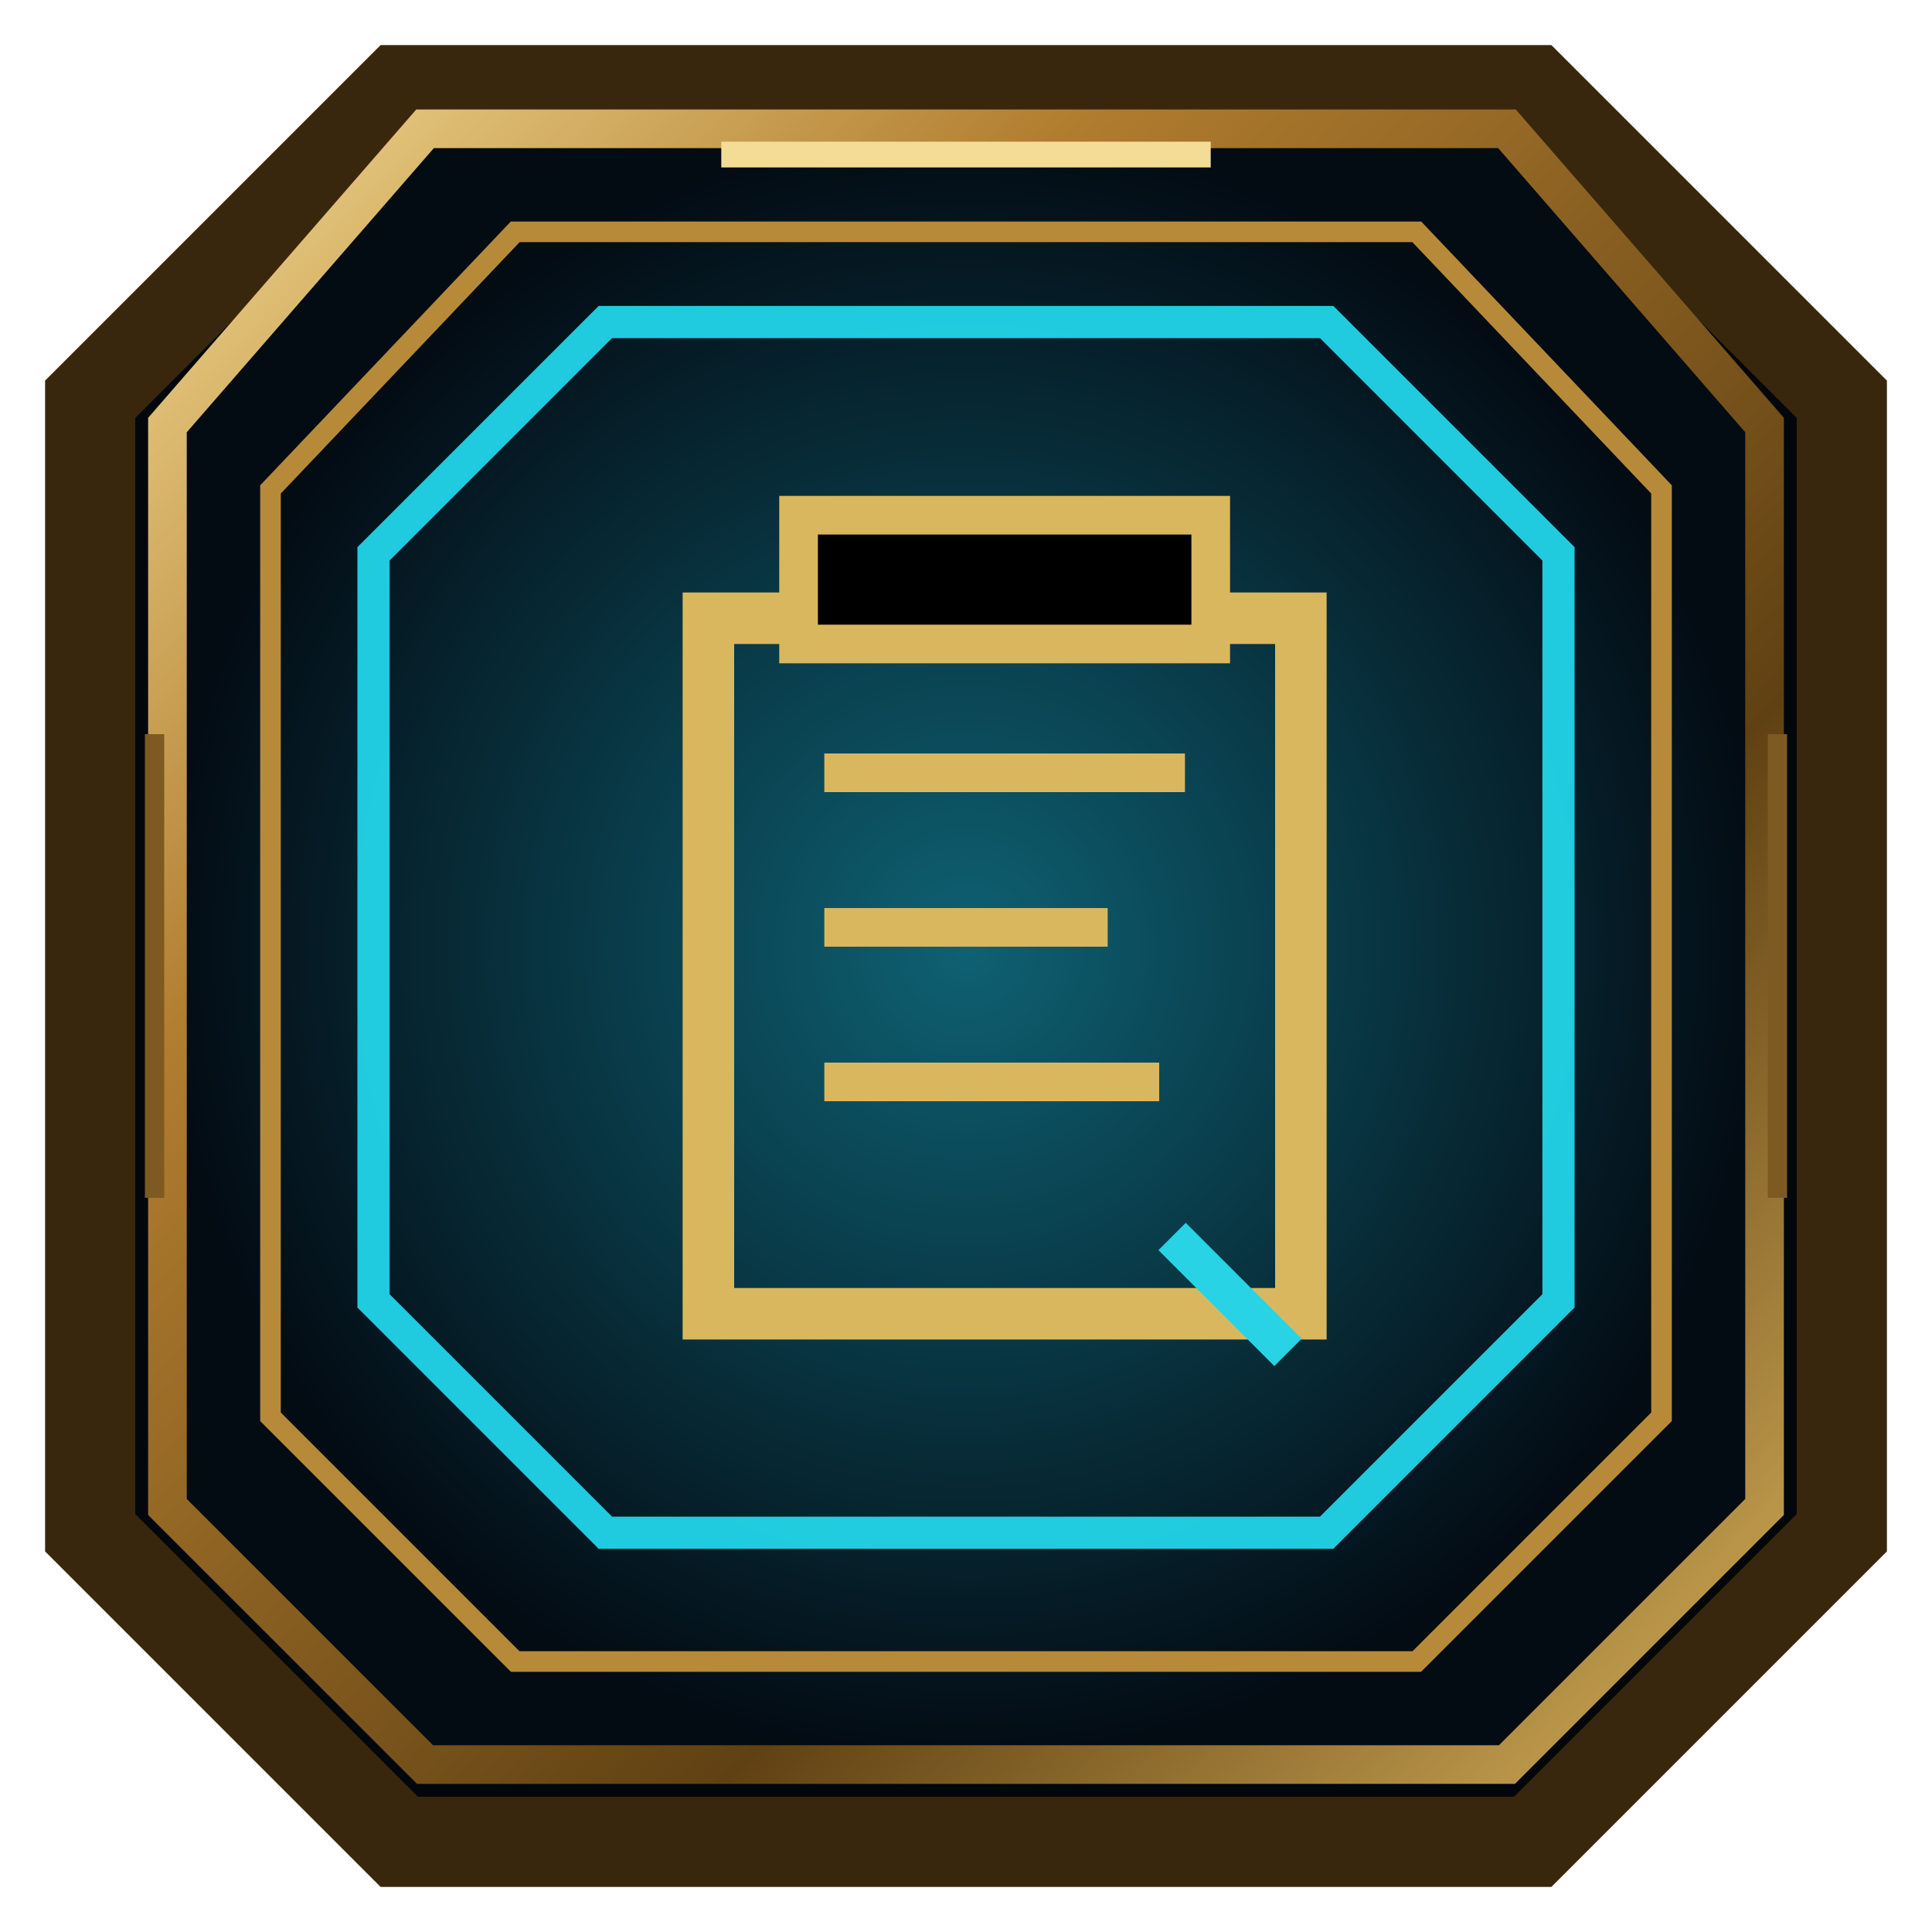
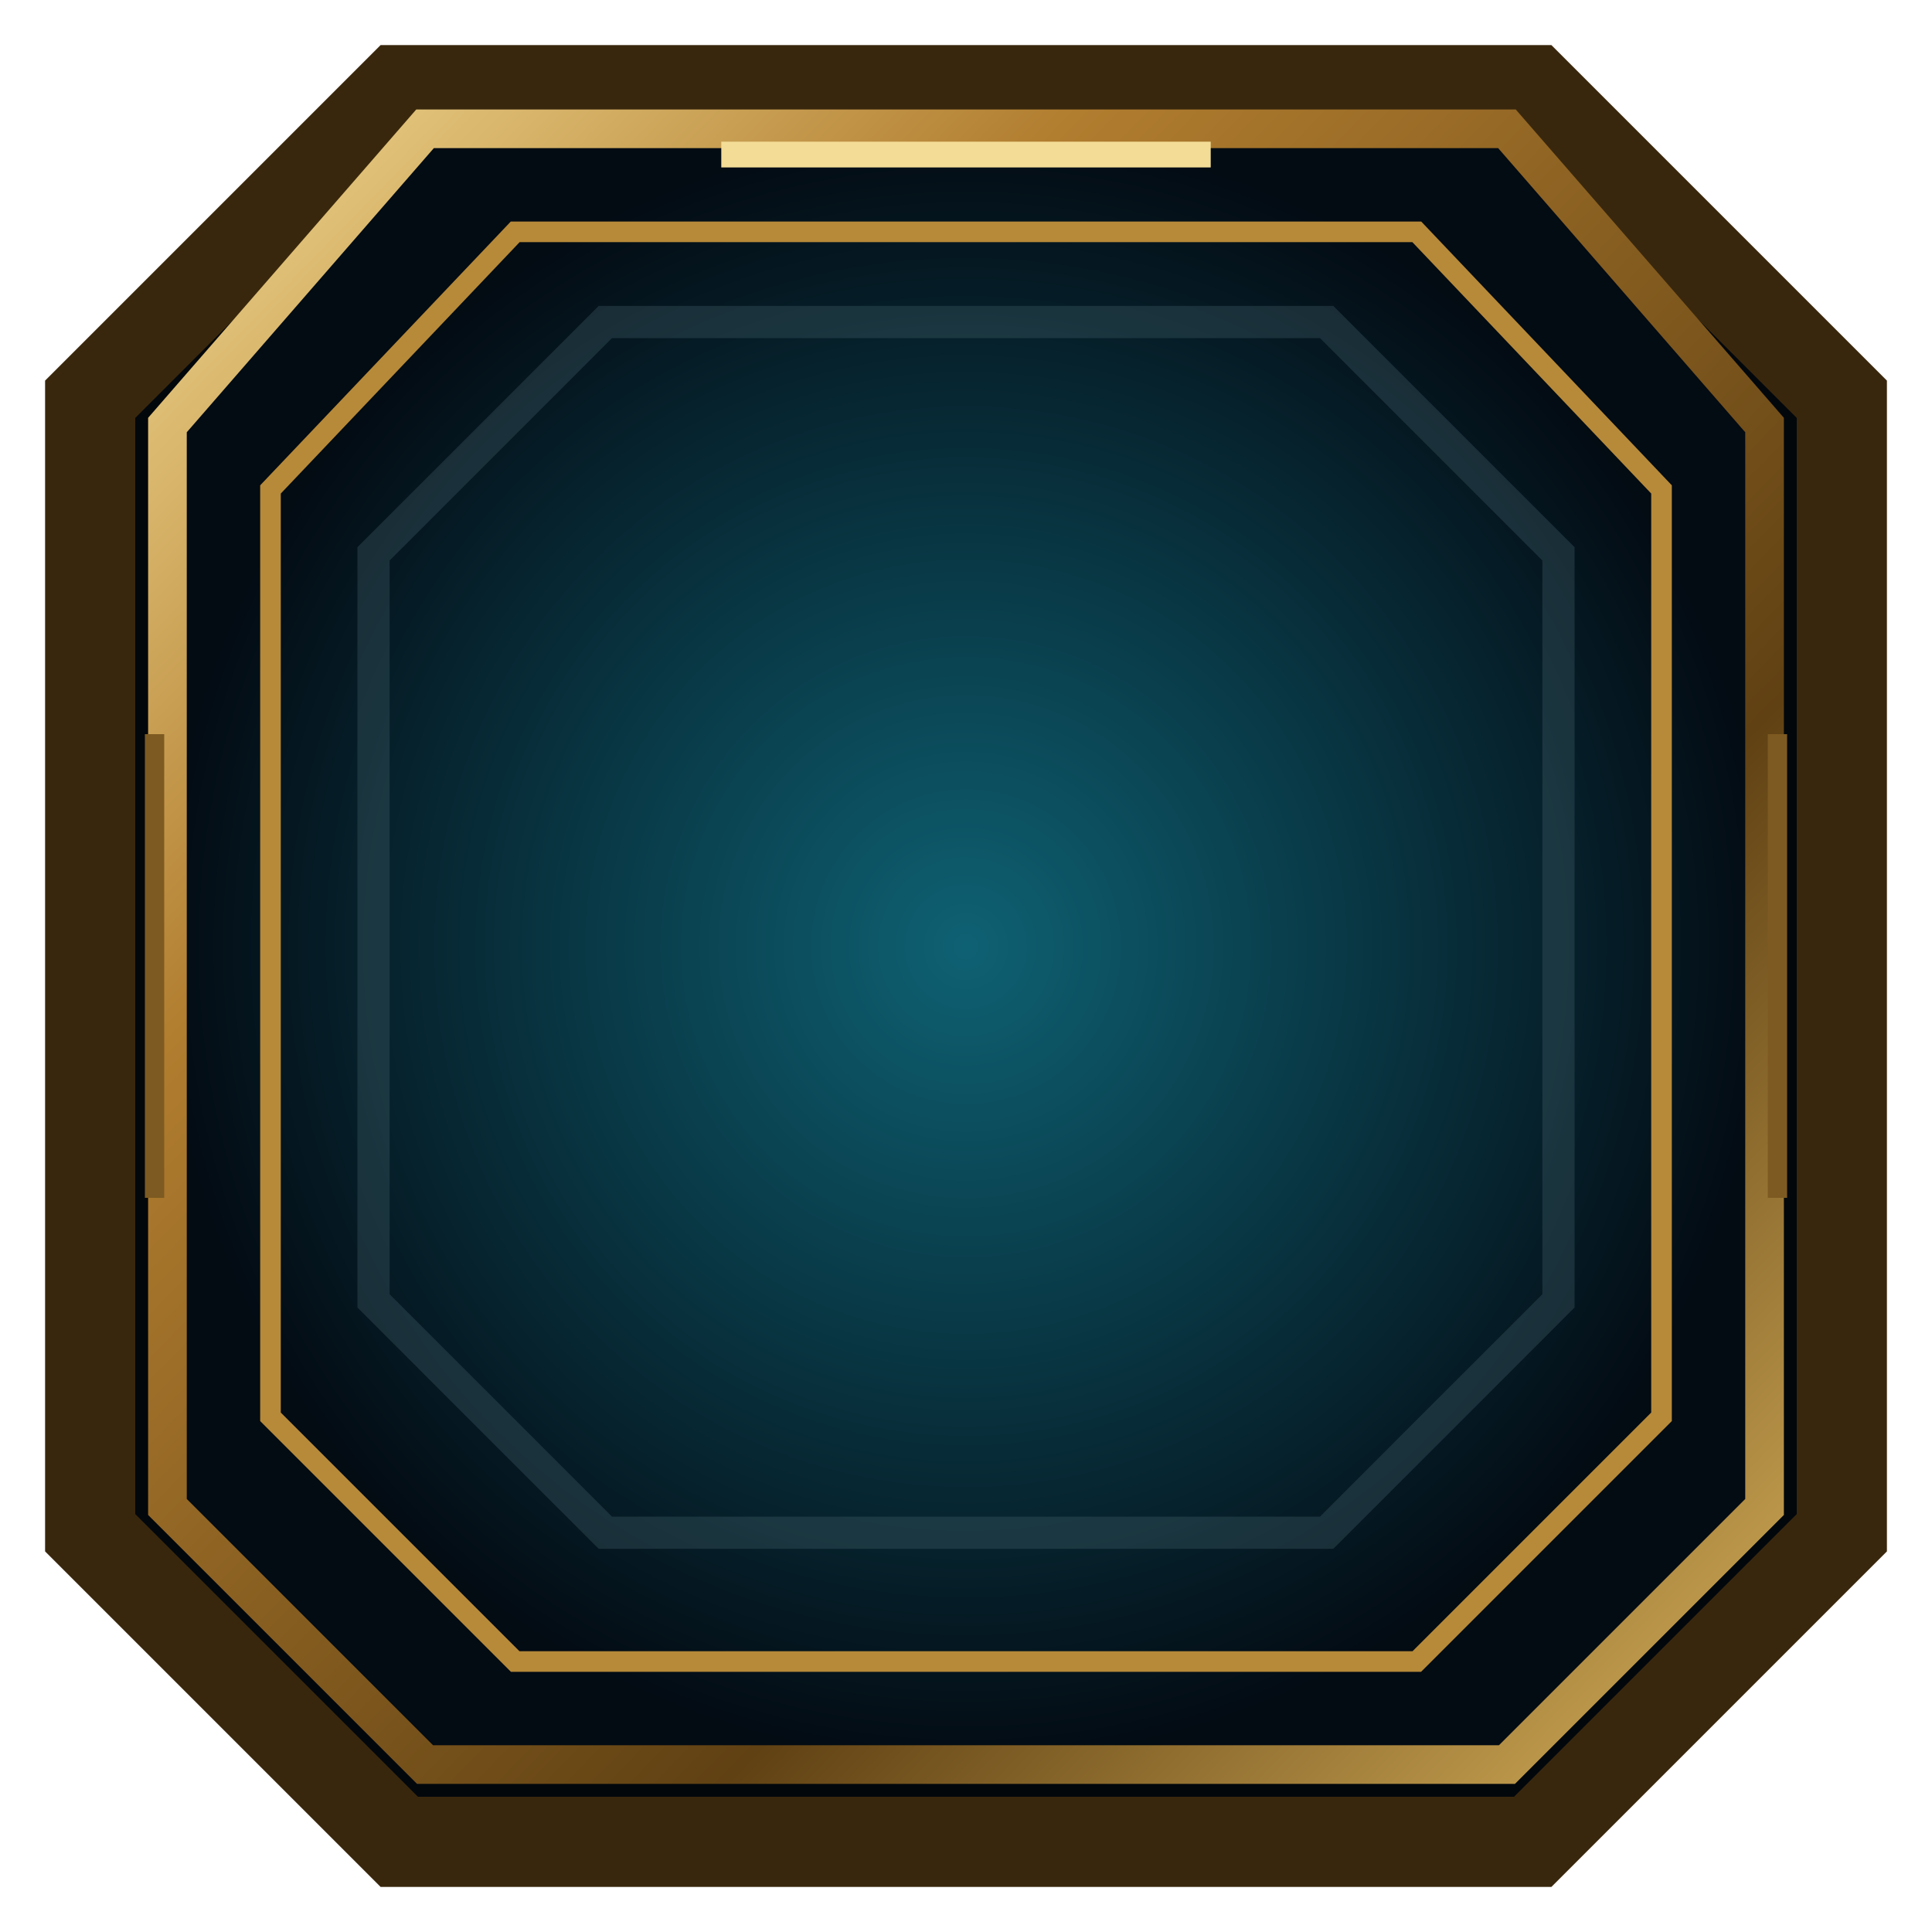
- <svg xmlns="http://www.w3.org/2000/svg" preserveAspectRatio="none" overflow="visible" style="display: block;" width="150" height="150" viewBox="0 0 150 150" fill="none">
-   <g id="FINAL / Emblem PROJECTS">
-     <path id="Vector" d="M31 7H119L143 31V119L119 143H31L7 119V31L31 7Z" fill="#02070C" stroke="#39270D" stroke-width="7" />
-     <path id="Vector_2" d="M33 10H117L137 33V117L117 137H33L13 117V33L33 10Z" fill="url(#paint0_radial_0_4)" stroke="url(#paint1_linear_0_4)" stroke-width="3" />
-     <path id="Vector_3" d="M40 18H110L129 38V110L110 129H40L21 110V38L40 18Z" stroke="#B78A39" stroke-width="1.6" />
-     <path id="Vector_4" d="M47 25H103L121 43V101L103 119H47L29 101V43L47 25Z" stroke="#23D4E8" stroke-opacity="0.95" stroke-width="2.5" />
-     <g id="Vector_5">
-       <path d="M56 12H94Z" fill="black" />
-       <path d="M56 12H94" stroke="#F3DC96" stroke-width="2" />
-     </g>
-     <g id="Vector_6">
-       <path d="M12 57V93ZM138 57V93Z" fill="black" />
-       <path d="M12 57V93M138 57V93" stroke="#7D5A21" stroke-width="1.5" />
-     </g>
-     <path id="Vector_7" d="M55 48H101V102H55V48Z" stroke="#D9B75F" stroke-width="4" />
-     <g id="Vector_8">
-       <path d="M62 40H94V50H62V40ZM64 60H92ZM64 72H86ZM64 84H90Z" fill="black" />
-       <path d="M64 60H92M64 72H86M64 84H90M62 40H94V50H62V40Z" stroke="#D9B75F" stroke-width="3" />
-     </g>
-     <g id="Vector_9">
-       <path d="M91 96L100 105Z" fill="black" />
-       <path d="M91 96L100 105" stroke="#27D3E5" stroke-width="3" />
-     </g>
-   </g>
+ <svg xmlns="http://www.w3.org/2000/svg" width="150" height="150" viewBox="0 0 150 150" fill="none">
  <defs>
-     <radialGradient id="paint0_radial_0_4" cx="0" cy="0" r="1" gradientUnits="userSpaceOnUse" gradientTransform="translate(75 73.5) scale(62 63.5)">
+     <radialGradient id="face" cx="0" cy="0" r="1" gradientUnits="userSpaceOnUse" gradientTransform="translate(75 73.5) scale(62 63.5)">
      <stop stop-color="#0E6173" />
      <stop offset="1" stop-color="#030B13" />
    </radialGradient>
-     <linearGradient id="paint1_linear_0_4" x1="13" y1="10" x2="139.964" y2="133.965" gradientUnits="userSpaceOnUse">
+     <linearGradient id="rim" x1="13" y1="10" x2="140" y2="134" gradientUnits="userSpaceOnUse">
      <stop stop-color="#F0D890" />
-       <stop offset="0.28" stop-color="#B17D2F" />
-       <stop offset="0.68" stop-color="#604113" />
+       <stop offset=".28" stop-color="#B17D2F" />
+       <stop offset=".68" stop-color="#604113" />
      <stop offset="1" stop-color="#D4AE59" />
    </linearGradient>
+     <linearGradient id="cube-side" x1="47" y1="59" x2="103" y2="99" gradientUnits="userSpaceOnUse">
+       <stop stop-color="#173C46" />
+       <stop offset="1" stop-color="#07151E" />
+     </linearGradient>
  </defs>
+   <g id="Emblem / Projects / Systems cube">
+     <path d="M31 7H119L143 31V119L119 143H31L7 119V31L31 7Z" fill="#02070C" stroke="#39270D" stroke-width="7" />
+     <path d="M33 10H117L137 33V117L117 137H33L13 117V33L33 10Z" fill="url(#face)" stroke="url(#rim)" stroke-width="3" />
+     <path d="M40 18H110L129 38V110L110 129H40L21 110V38L40 18Z" stroke="#B78A39" stroke-width="1.6" />
+     <path d="M47 25H103L121 43V101L103 119H47L29 101V43L47 25Z" stroke="#48646E" stroke-opacity=".32" stroke-width="2.5" />
+     <path d="M56 12H94" stroke="#F3DC96" stroke-width="2" />
+     <path d="M12 57V93M138 57V93" stroke="#7D5A21" stroke-width="1.5" />
+   </g>
</svg>
